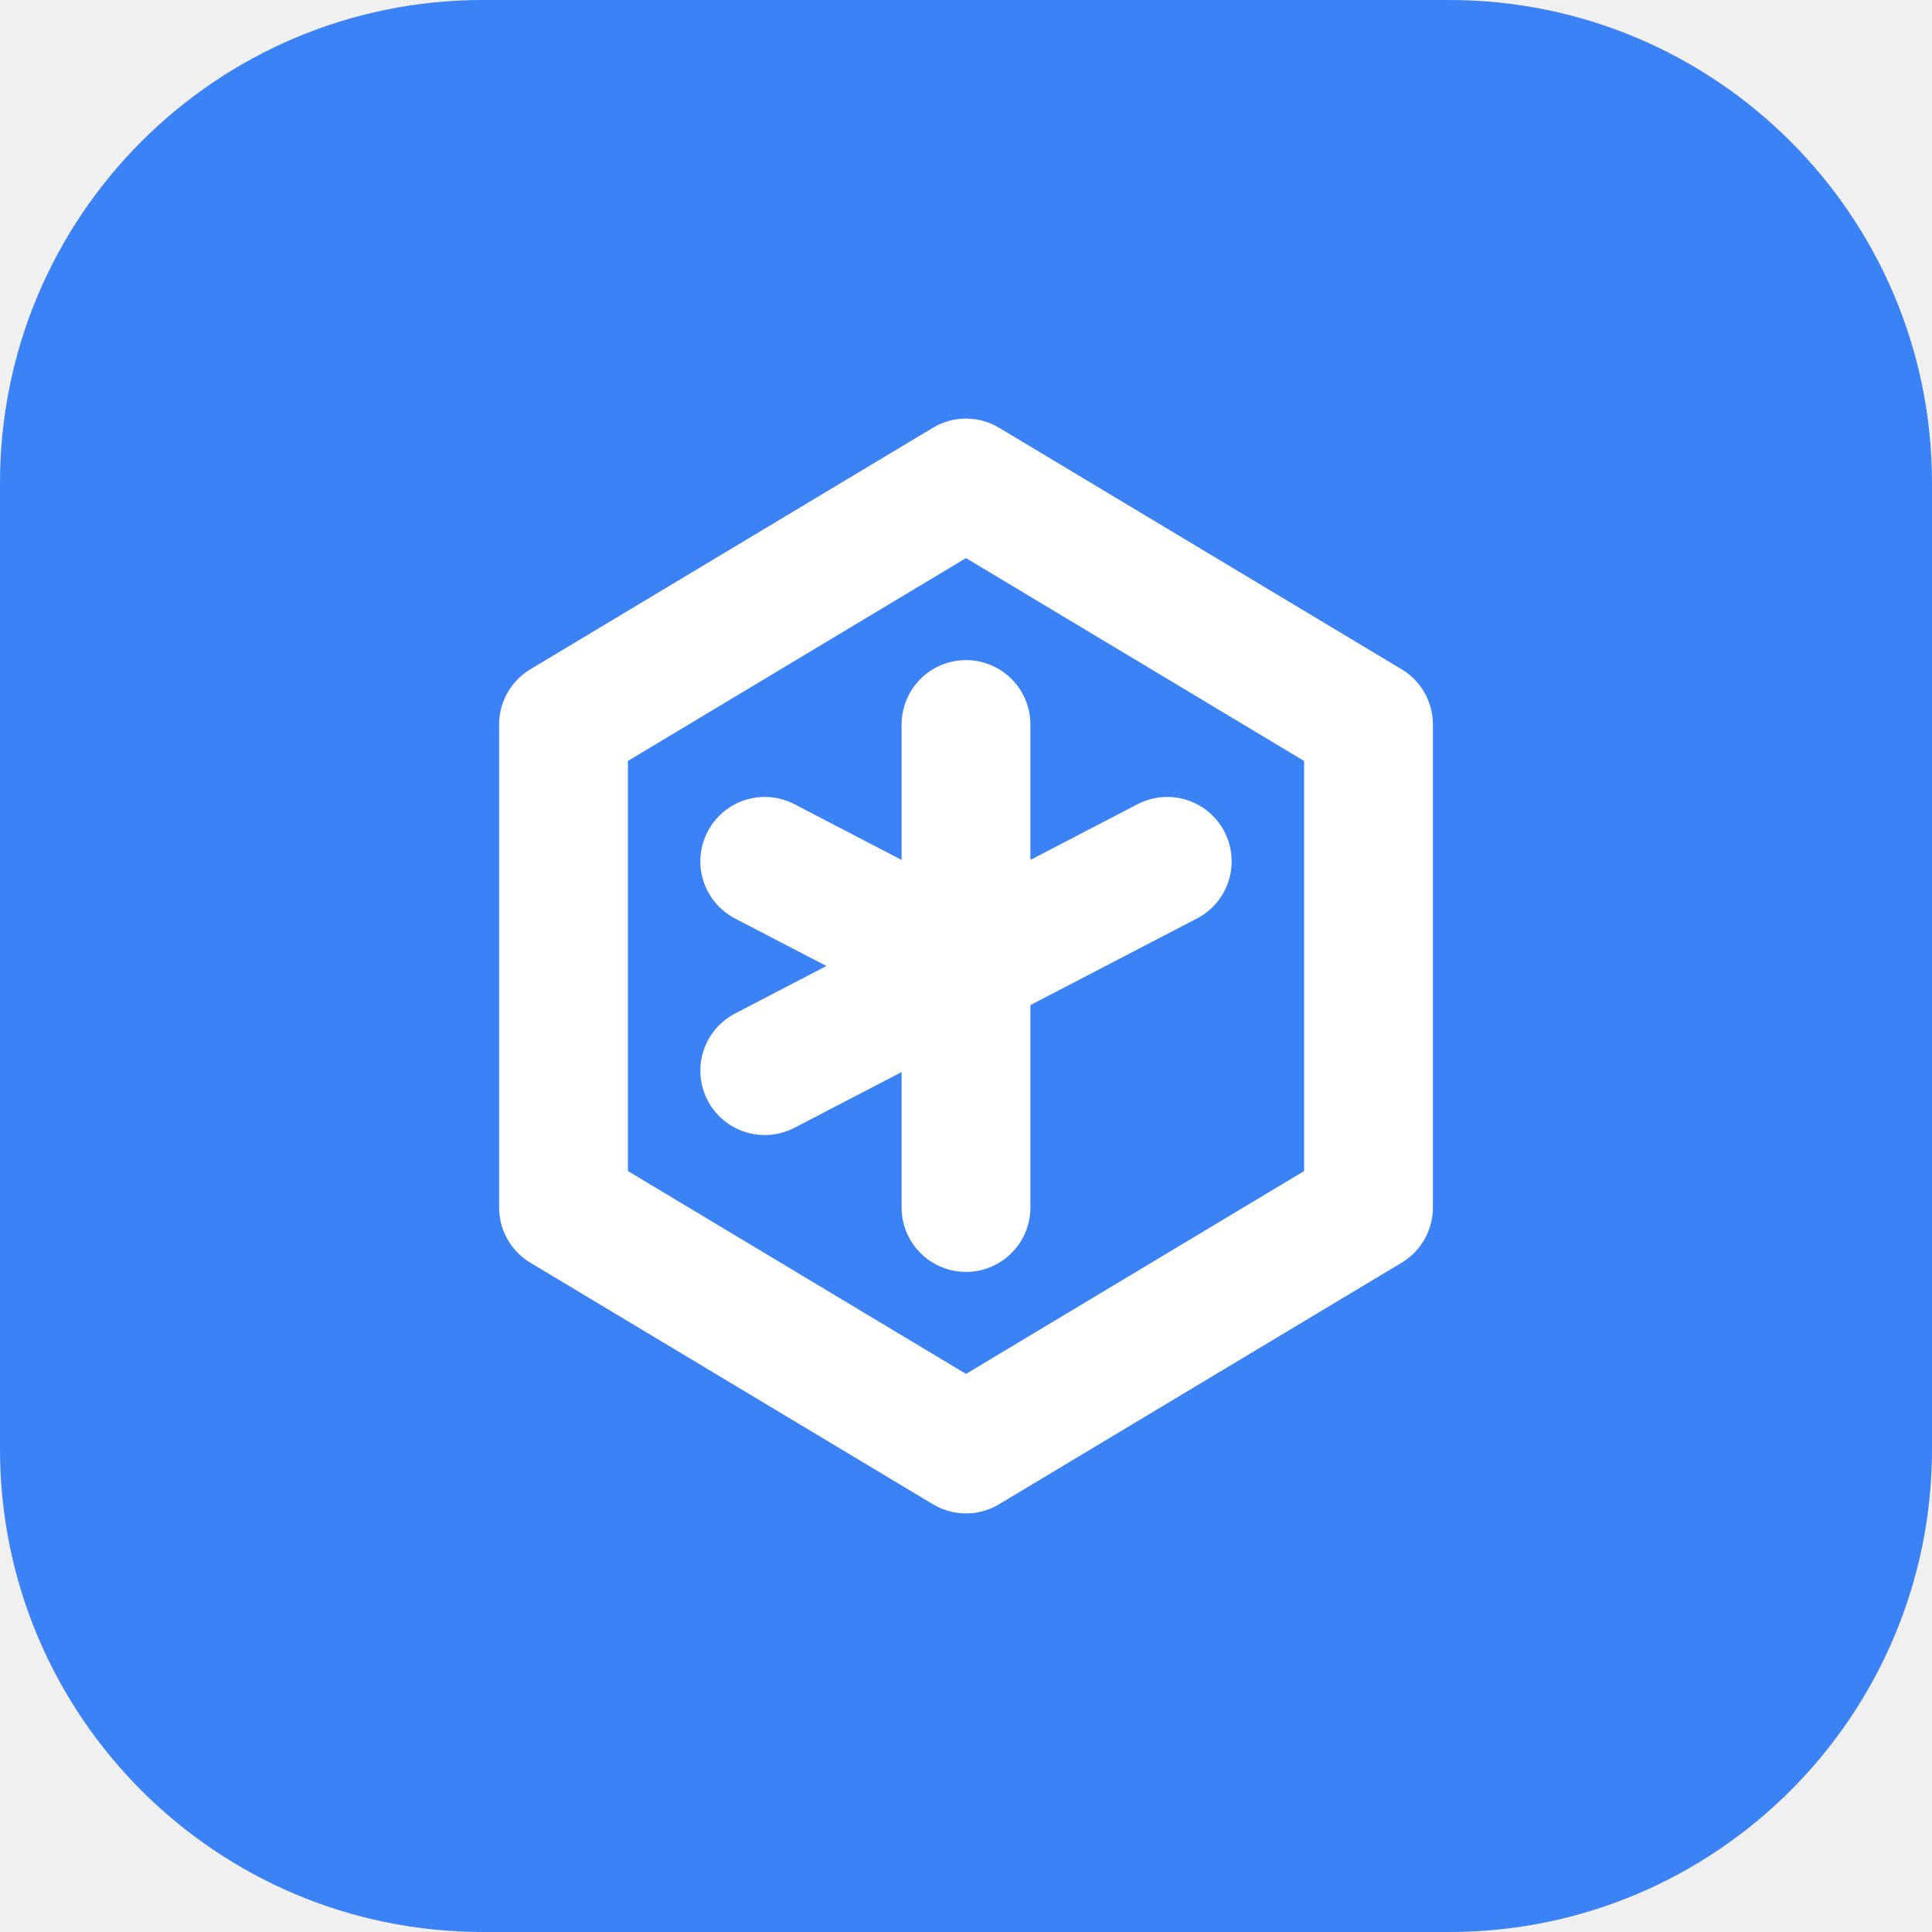
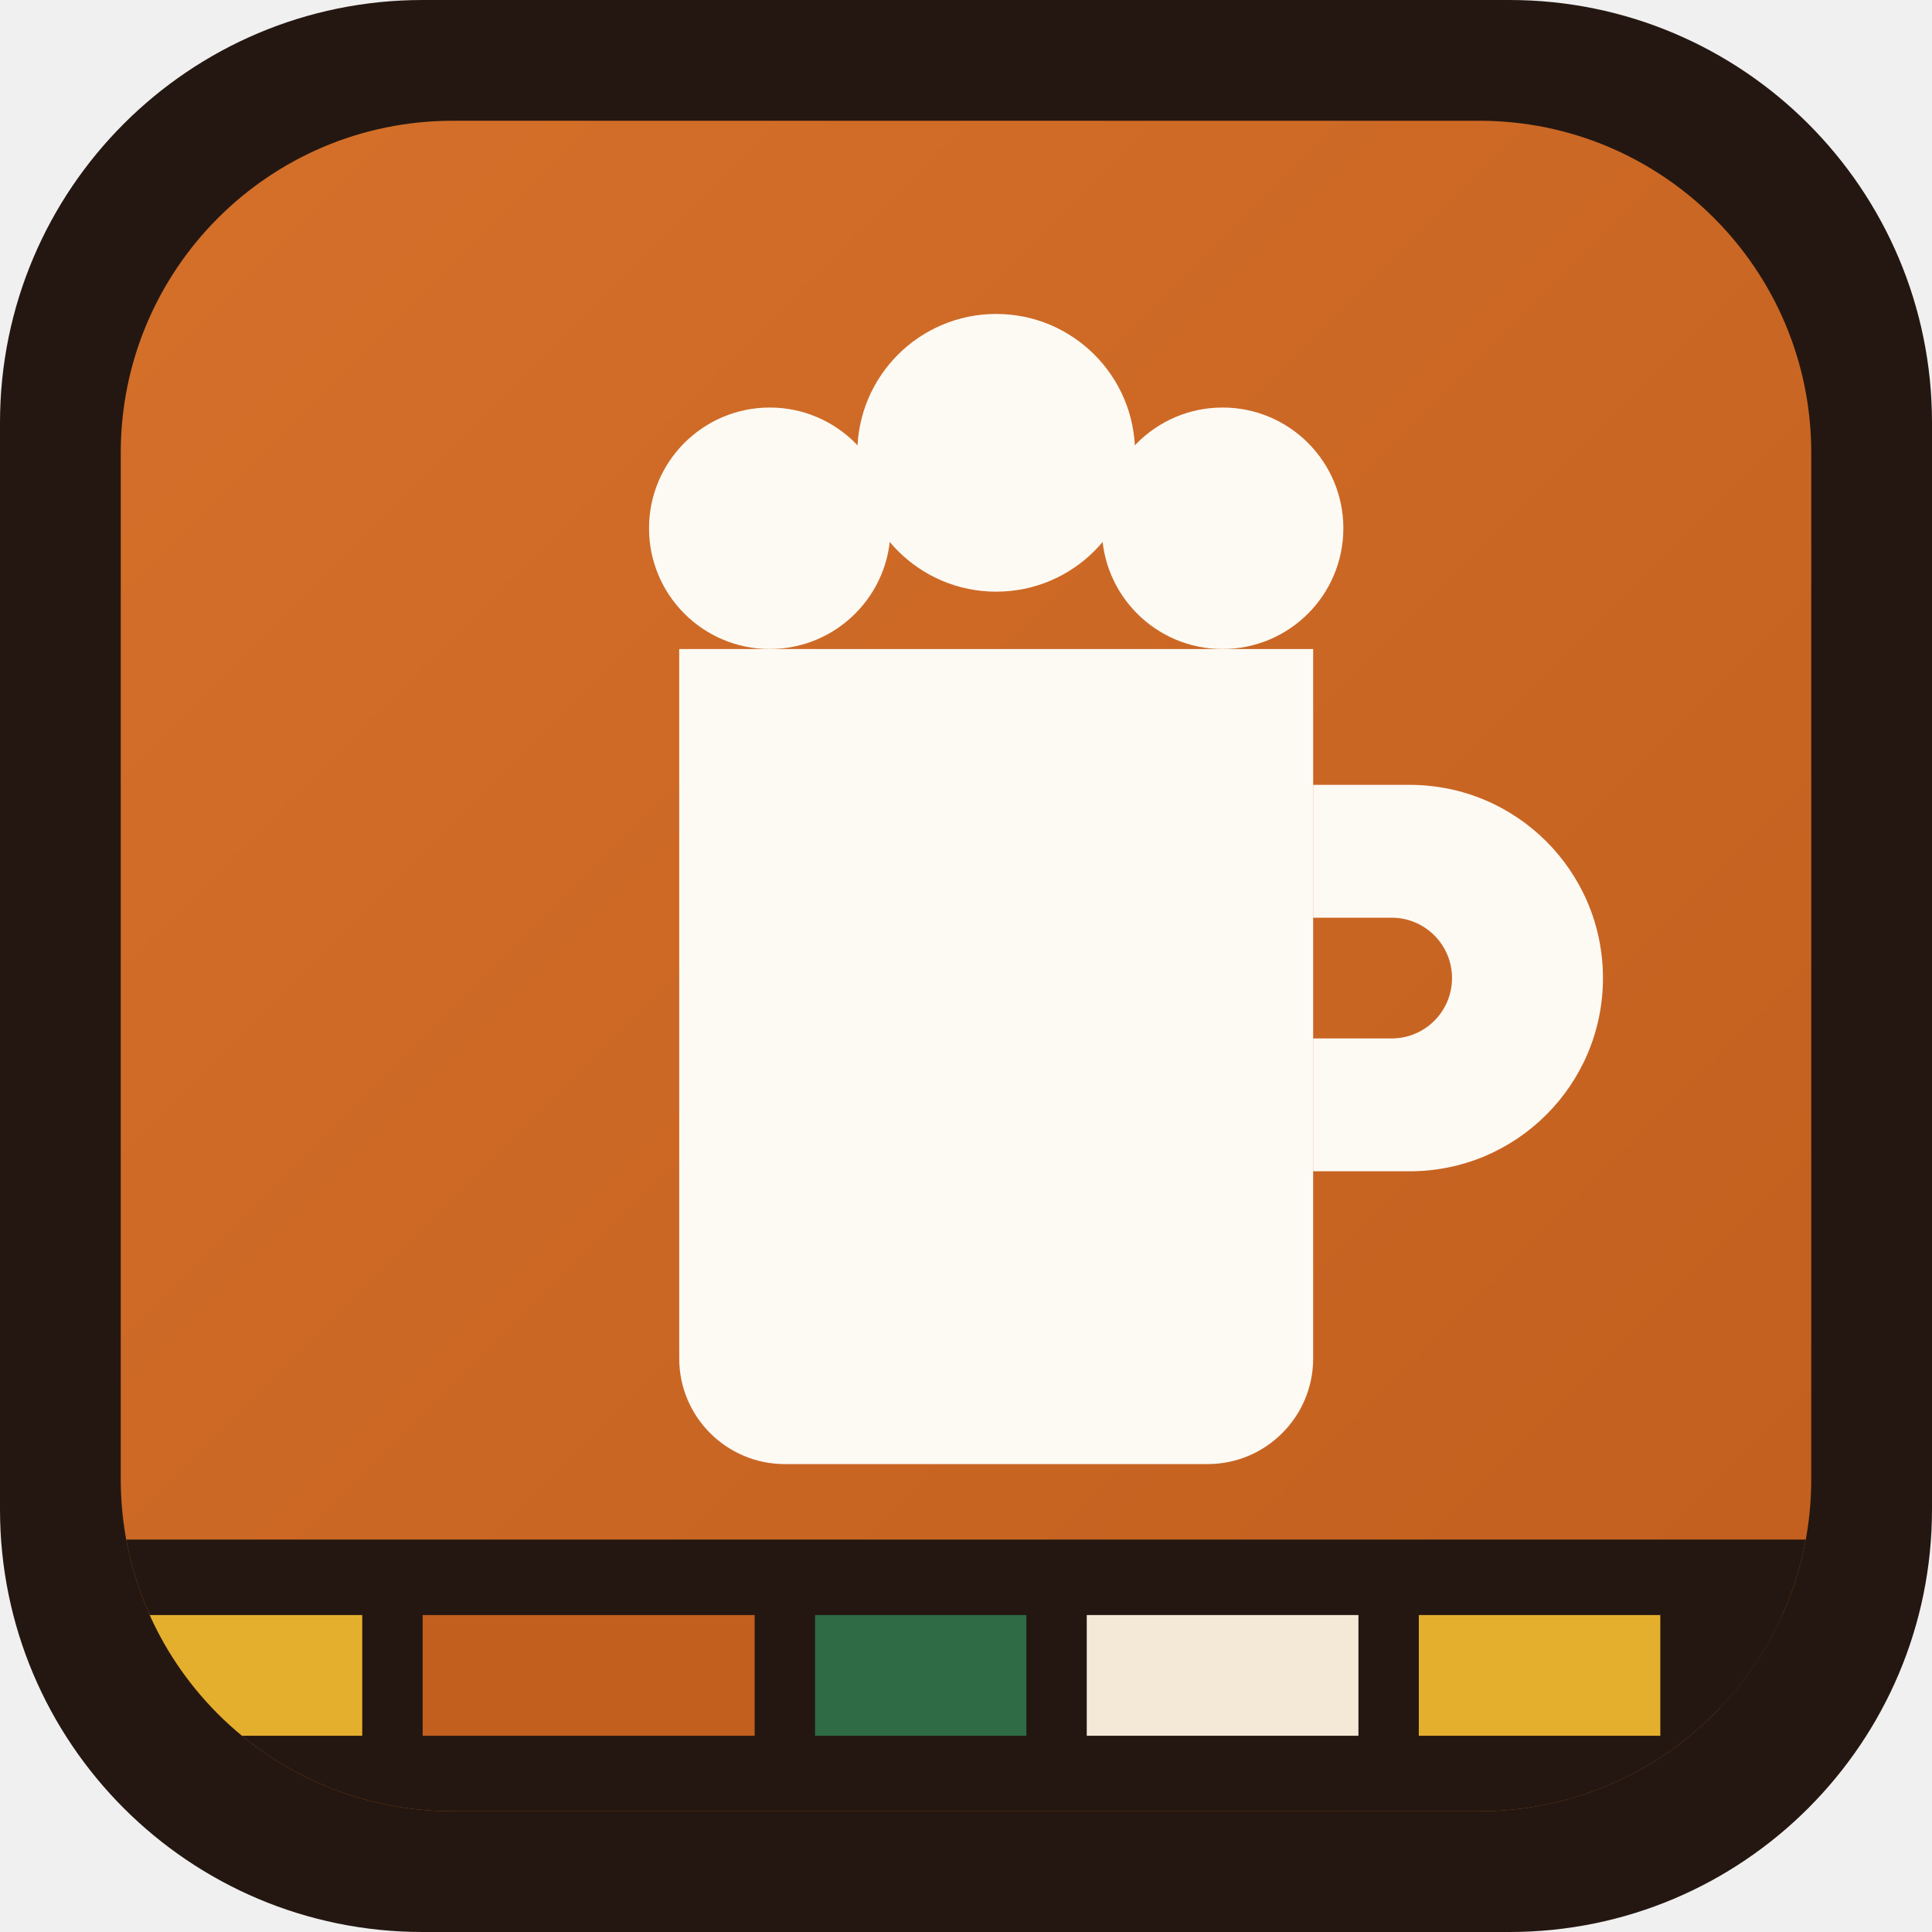
- <svg xmlns="http://www.w3.org/2000/svg" viewBox="0 0 24 24" width="24" height="24">
-   <rect width="24" height="24" rx="6" fill="#3b82f6" />
-   <path d="M12 6 7 9v6l5 3 5-3V9l-5-3Z" fill="none" stroke="#fff" stroke-width="1.6" stroke-linejoin="round" />
-   <path d="M12 9v6M9.5 10.7 12 12l2.5-1.3M9.5 13.3 12 12" stroke="#fff" stroke-width="1.6" stroke-linecap="round" stroke-linejoin="round" />
+ <svg xmlns="http://www.w3.org/2000/svg" viewBox="0 0 64 64" width="64" height="64">
+   <defs>
+     <clipPath id="tile">
+       <rect x="4" y="4" width="56" height="56" rx="11" />
+     </clipPath>
+     <linearGradient id="clayGrad" x1="0" y1="0" x2="1" y2="1">
+       <stop offset="0" stop-color="#D4702A" />
+       <stop offset="1" stop-color="#C25E1E" />
+     </linearGradient>
+   </defs>
+   <rect width="64" height="64" rx="14" fill="#241711" />
+   <rect x="4" y="4" width="56" height="56" rx="11" fill="url(#clayGrad)" />
+   <circle cx="25.5" cy="17.5" r="4" fill="#FDFAF4" />
+   <circle cx="33" cy="15" r="4.6" fill="#FDFAF4" />
+   <circle cx="40.5" cy="17.5" r="4" fill="#FDFAF4" />
+   <path d="M22.5 21.5h21v23.5a3.5 3.5 0 0 1-3.5 3.5h-14a3.5 3.5 0 0 1-3.5-3.5V21.5z" fill="#FDFAF4" />
+   <path d="M43.5 26h3.2a6.4 6.4 0 0 1 0 12.8h-3.2v-4.4h2.6a2 2 0 0 0 0-4h-2.6V26z" fill="#FDFAF4" />
+   <g clip-path="url(#tile)">
+     <rect x="4" y="51" width="56" height="9" fill="#241711" />
+     <rect x="4" y="53.5" width="8" height="4" fill="#E5AF2E" />
+     <rect x="14" y="53.5" width="11" height="4" fill="#C25E1E" />
+     <rect x="27" y="53.5" width="7" height="4" fill="#2F6B45" />
+     <rect x="36" y="53.5" width="9" height="4" fill="#F3E9D6" />
+     <rect x="47" y="53.5" width="8" height="4" fill="#E5AF2E" />
+     <rect x="57" y="53.5" width="3" height="4" fill="#241711" />
+   </g>
</svg>
